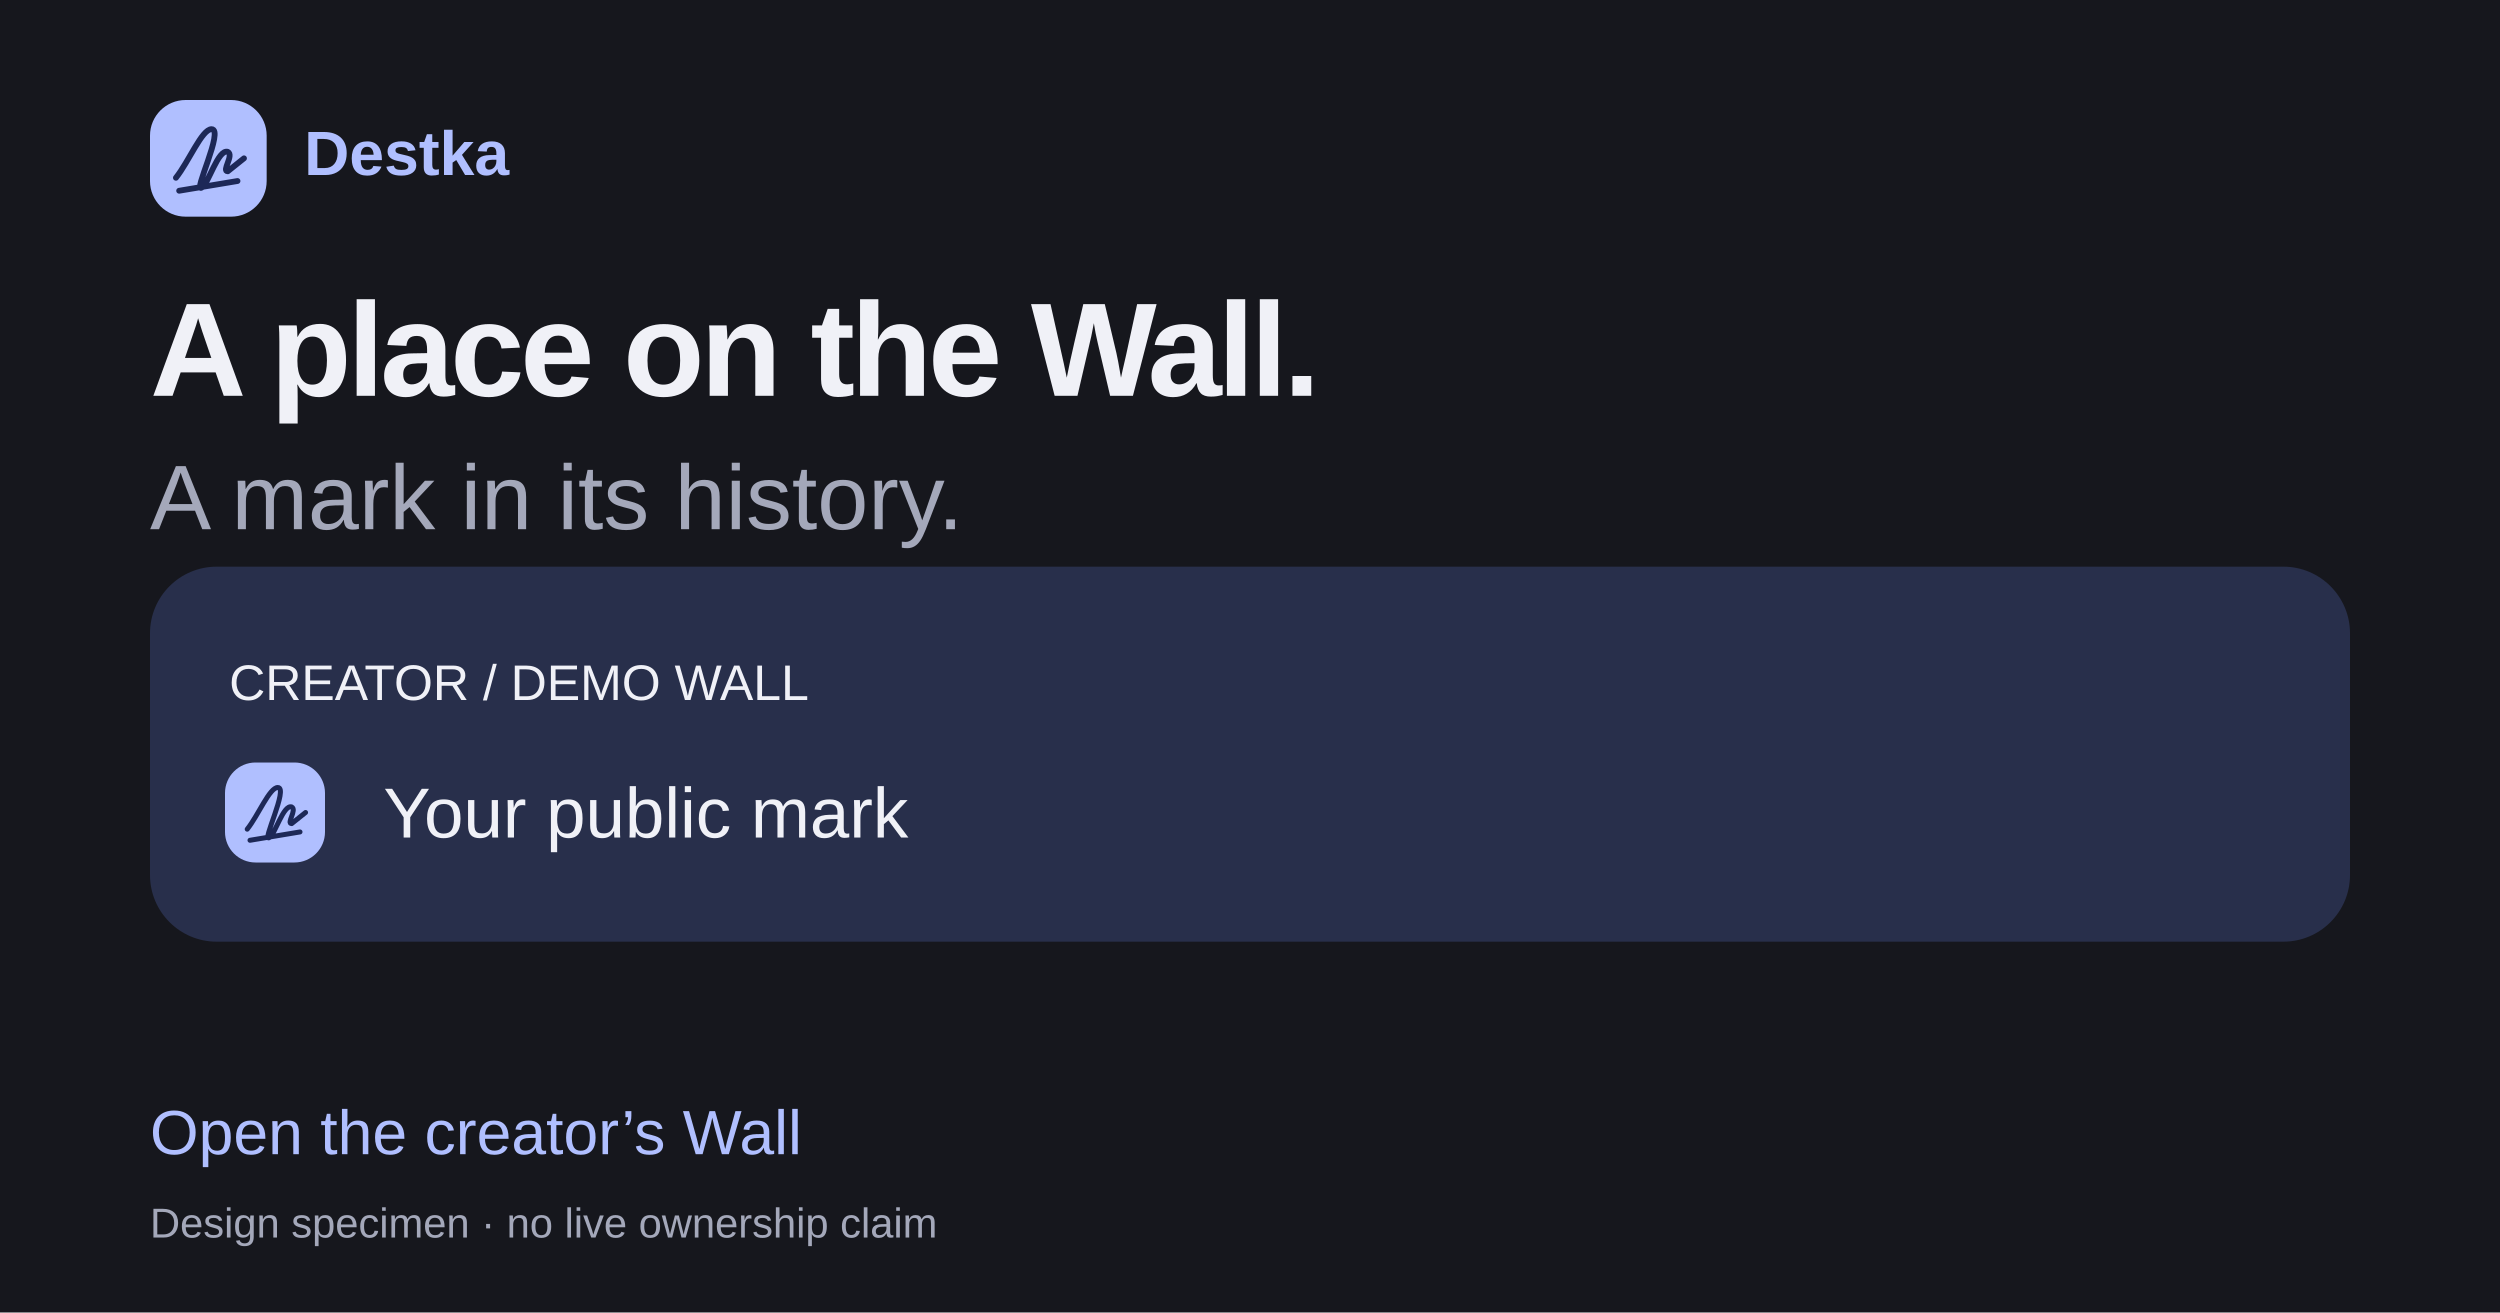
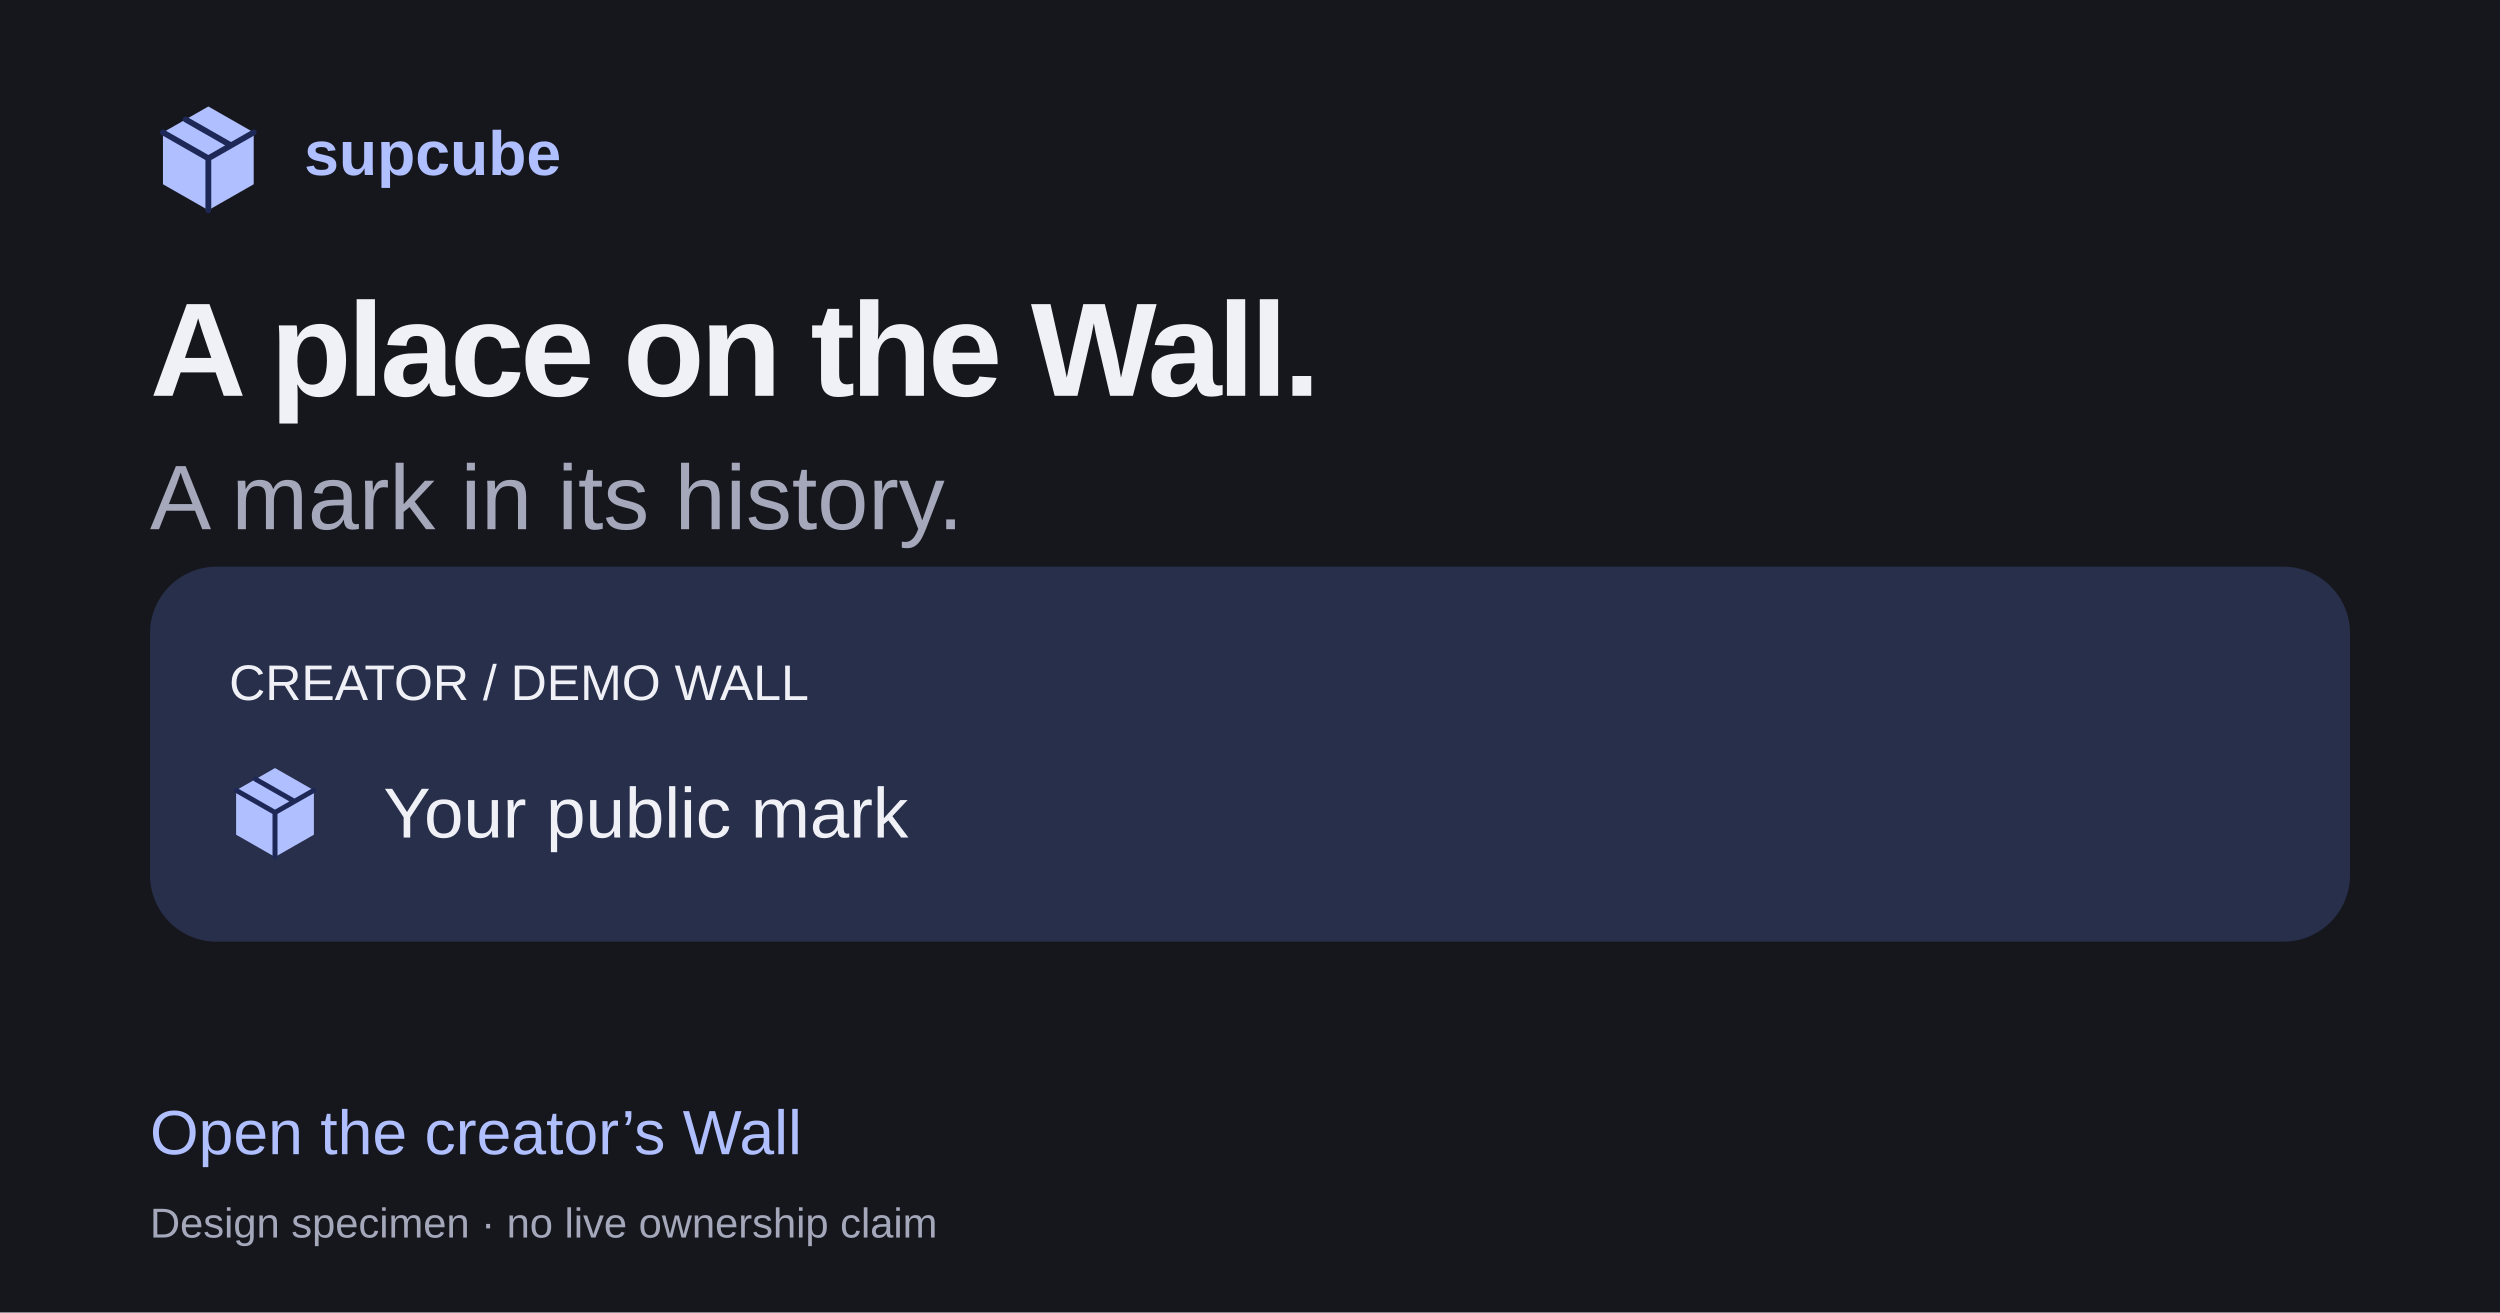
<svg xmlns="http://www.w3.org/2000/svg" width="1200" height="630" viewBox="0 0 1200 630" role="img" aria-labelledby="title">
  <rect width="1200" height="630" fill="#16171d" />
  <g transform="translate(72 48) scale(1.555556)">
-     <rect width="36" height="36" rx="11" fill="#b0bfff" />
-     <path d="M8 24C12 19 16 9 19 9c4 0-6 20-3 18 2-1 5-12 8-11 2 1-2 6 0 6l5-4M9 28l18-3" fill="none" stroke="#1d2857" stroke-width="1.8" stroke-linecap="round" stroke-linejoin="round" />
+     <path d="m18 2 14 8v16l-14 8-14-8V10Z" fill="#b0bfff" />
+     <path d="m4 10 14 8 14-8M18 18v16M11 6l14 8" fill="none" stroke="#1d2857" stroke-width="1.8" stroke-linecap="round" stroke-linejoin="round" />
  </g>
  <text x="146" y="84" font-family="Arial, sans-serif" font-size="30" fill="#b0bfff" font-weight="700">
-     Destka
+     supcube
  </text>
  <text x="72" y="190" font-family="Arial, sans-serif" font-size="64" fill="#f0f1f7" font-weight="900" letter-spacing="-2">
    A place on the Wall.
  </text>
  <text x="72" y="254" font-family="Arial, sans-serif" font-size="44" fill="#a4a8ba">
    A mark in its history.
  </text>
  <rect x="72" y="272" width="1056" height="180" rx="32" fill="#282f4b" />
  <text x="110" y="336" font-family="Arial, sans-serif" font-size="24" fill="#f0f1f7">
    CREATOR / DEMO WALL
  </text>
  <g transform="translate(108 366) scale(1.333333)">
-     <rect width="36" height="36" rx="11" fill="#b0bfff" />
-     <path d="M8 24C12 19 16 9 19 9c4 0-6 20-3 18 2-1 5-12 8-11 2 1-2 6 0 6l5-4M9 28l18-3" fill="none" stroke="#1d2857" stroke-width="1.8" stroke-linecap="round" stroke-linejoin="round" />
+     <path d="m18 2 14 8v16l-14 8-14-8V10Z" fill="#b0bfff" />
+     <path d="m4 10 14 8 14-8M18 18v16M11 6l14 8" fill="none" stroke="#1d2857" stroke-width="1.8" stroke-linecap="round" stroke-linejoin="round" />
  </g>
  <text x="184" y="402" font-family="Arial, sans-serif" font-size="34" fill="#f0f1f7">
    Your public mark
  </text>
  <text x="72" y="554" font-family="Arial, sans-serif" font-size="30" fill="#b0bfff">
    Open the creator’s Wall
  </text>
  <text x="72" y="594" font-family="Arial, sans-serif" font-size="20" fill="#a4a8ba">
    Design specimen · no live ownership claim
  </text>
</svg>
